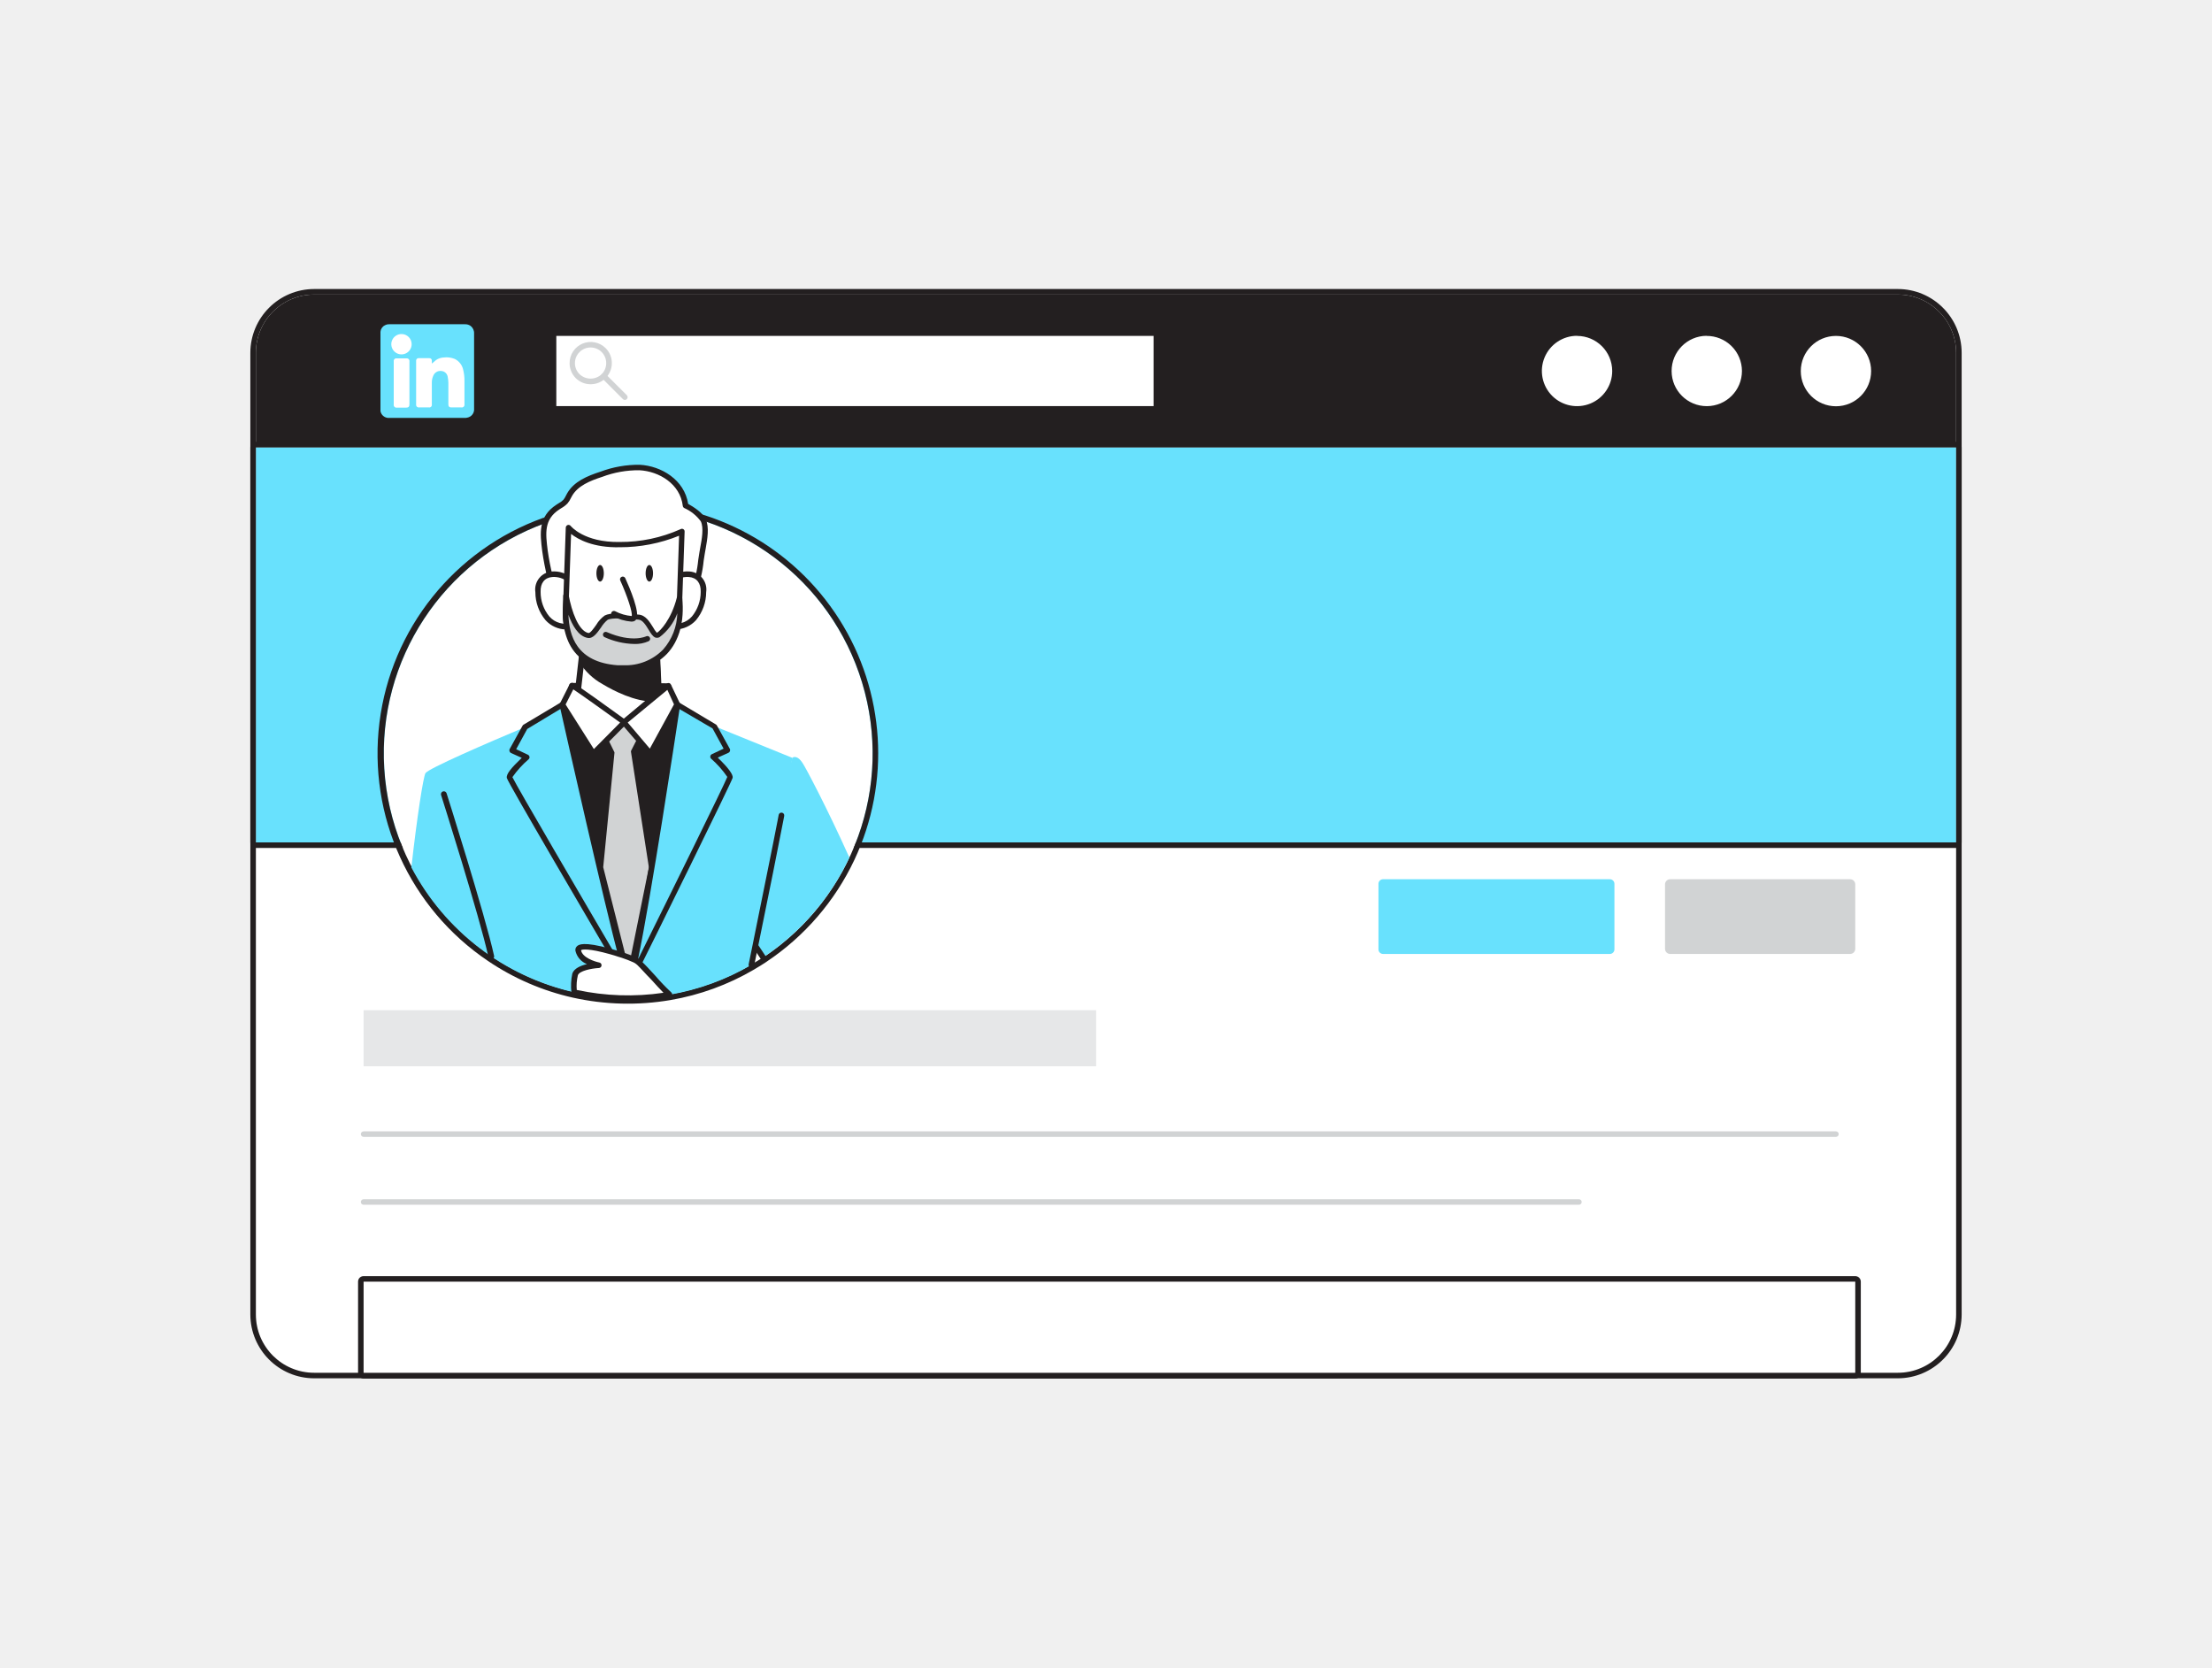
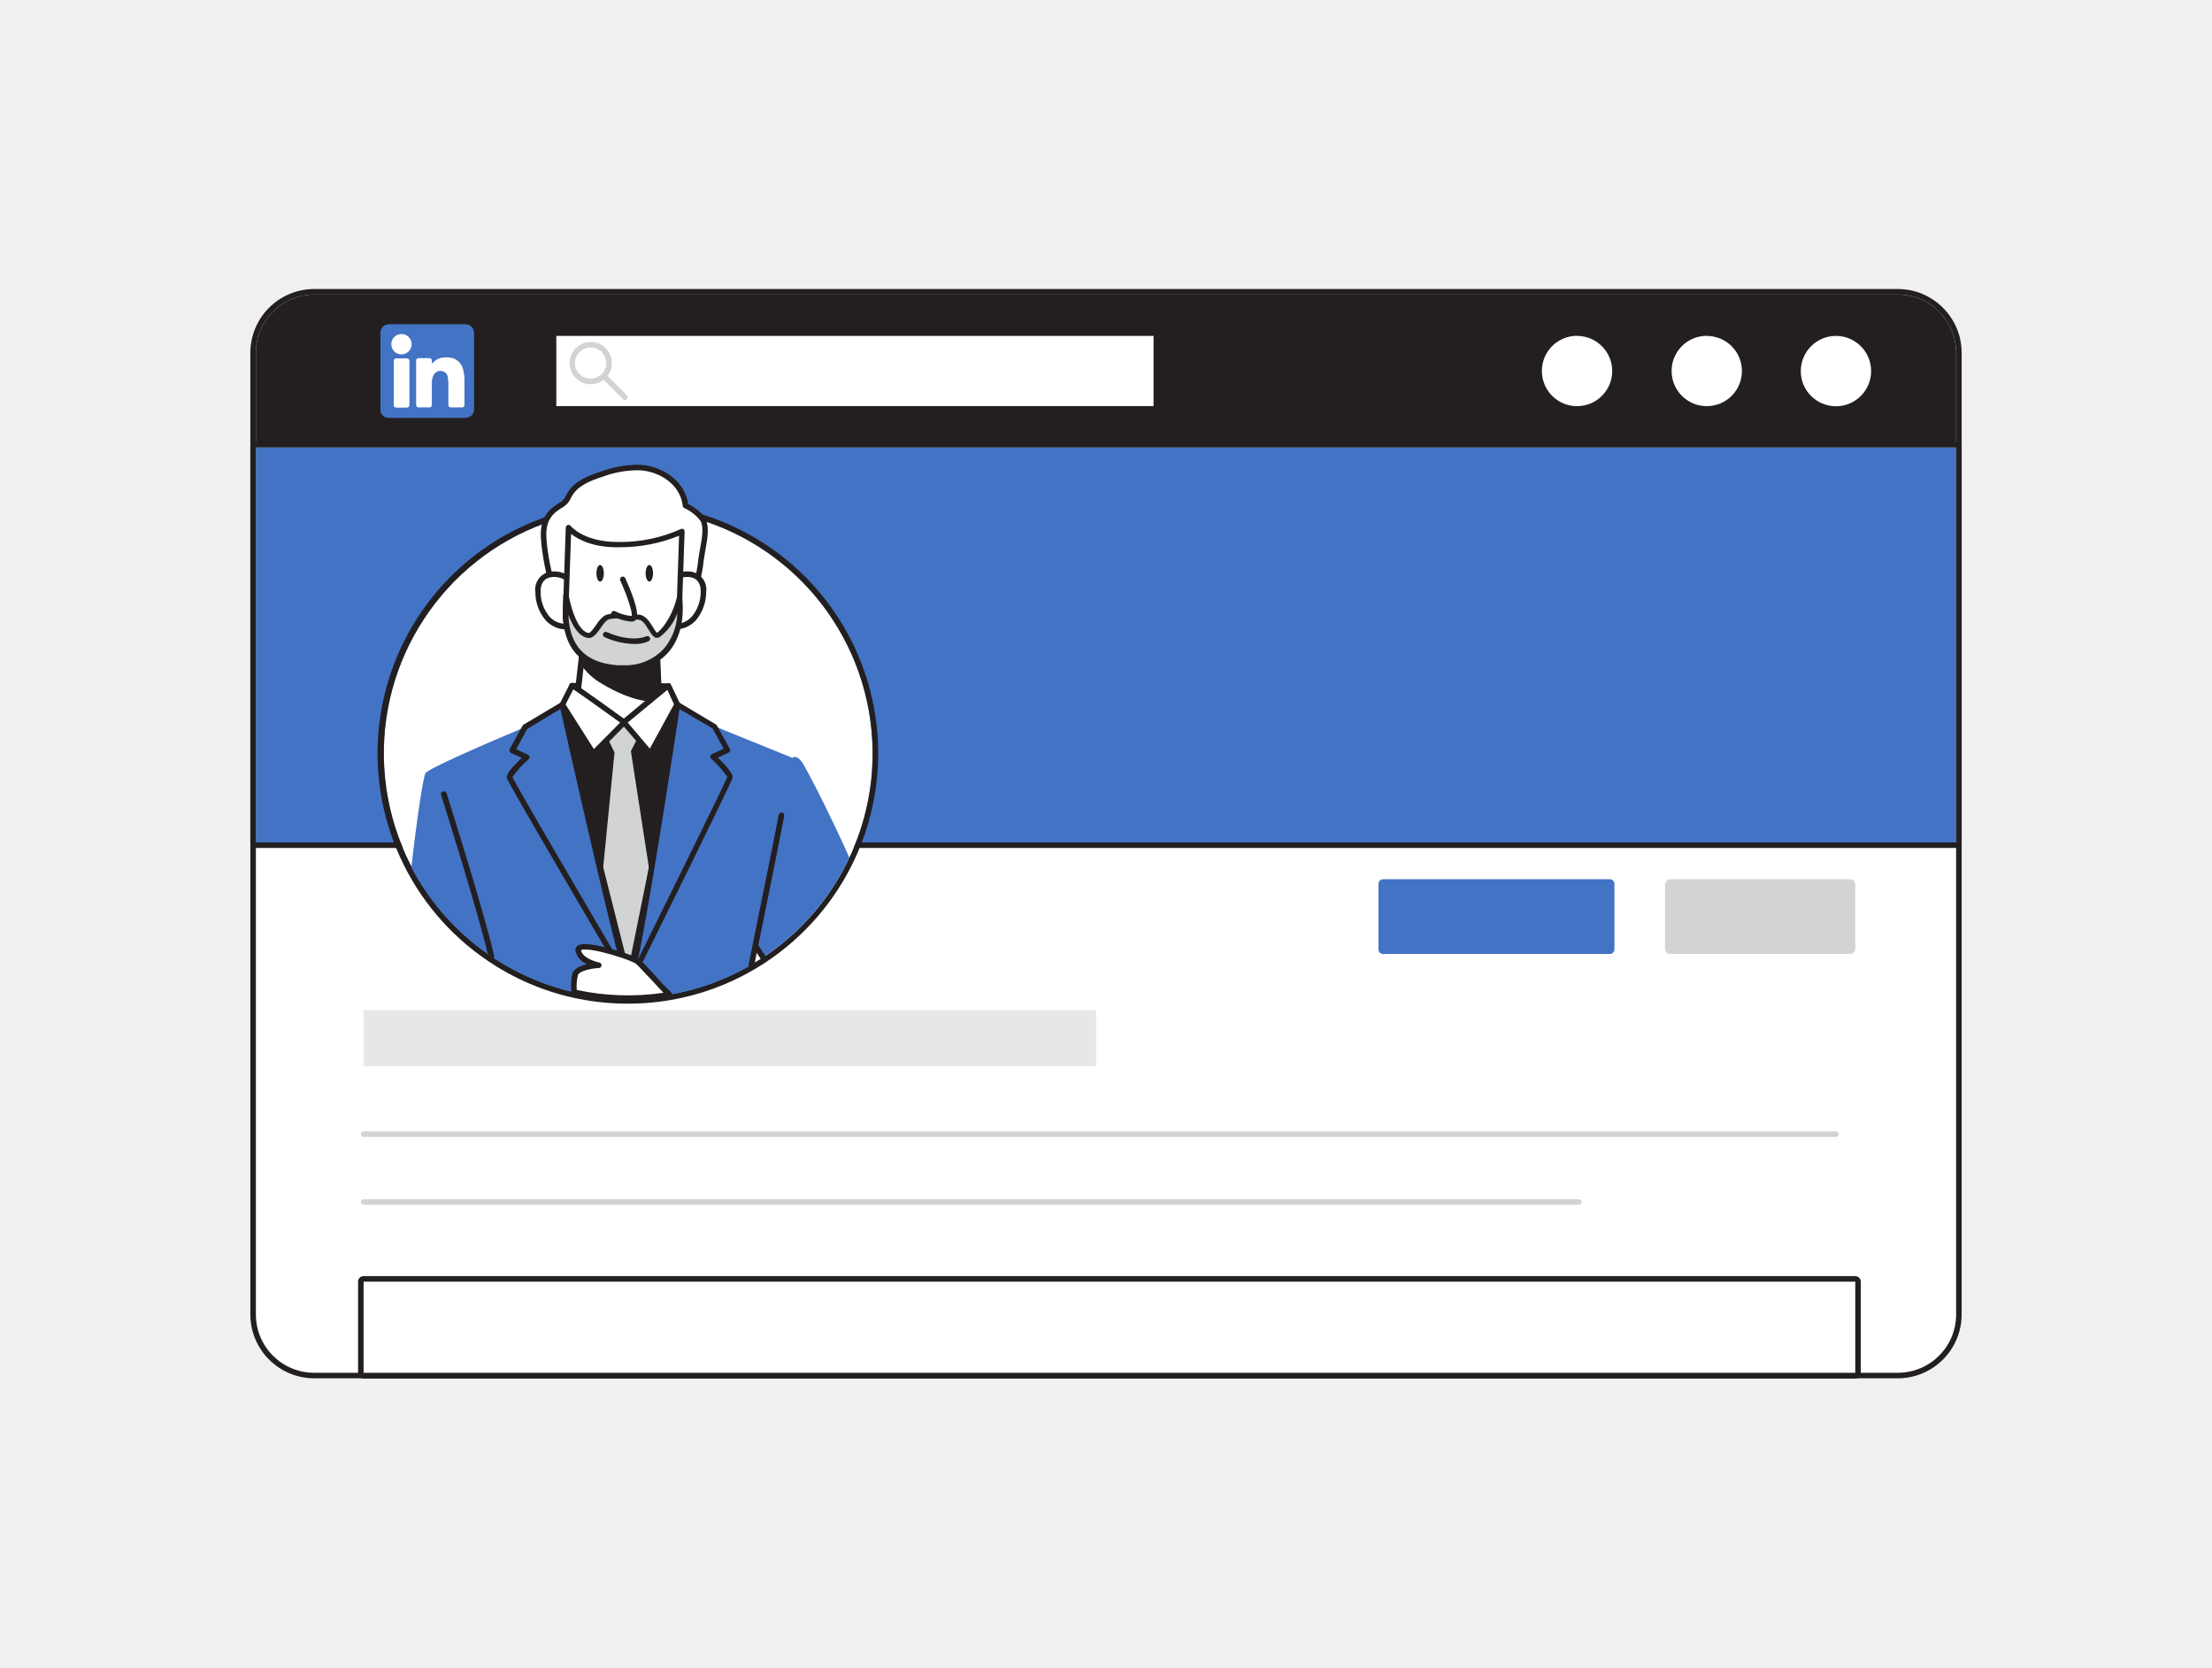
<svg xmlns="http://www.w3.org/2000/svg" viewBox="0 0 400 300" width="406" height="306" class="illustration styles_illustrationTablet__1DWOa">
  <g id="_522_linkedin_flatline" data-name="#522_linkedin_flatline">
    <path d="M353.73,63.07V236.94a10.54,10.54,0,0,1-10.54,10.54H56.81a10.54,10.54,0,0,1-10.54-10.54V63.07A10.54,10.54,0,0,1,56.81,52.52H343.19A10.54,10.54,0,0,1,353.73,63.07Z" fill="#fff" />
    <path d="M343.19,52.52a10.54,10.54,0,0,1,10.54,10.55V236.94a10.54,10.54,0,0,1-10.54,10.54H56.81a10.54,10.54,0,0,1-10.54-10.54V63.07A10.54,10.54,0,0,1,56.81,52.52H343.19m0-1H56.81A11.56,11.56,0,0,0,45.27,63.07V236.94a11.56,11.56,0,0,0,11.54,11.54H343.19a11.56,11.56,0,0,0,11.54-11.54V63.07a11.56,11.56,0,0,0-11.54-11.55Z" fill="#231f20" />
    <path d="M353.73,63.07V80.15H46.27V63.07A10.54,10.54,0,0,1,56.81,52.52H343.19A10.54,10.54,0,0,1,353.73,63.07Z" fill="#231f20" />
-     <rect x="46.27" y="80.15" width="307.46" height="71.43" fill="#68e1fd" />
+     <rect x="46.27" y="80.15" width="307.46" height="71.43" fill="#4373c5" />
    <path d="M353.73,80.15v71.43H46.27V80.15H353.73m0-1H46.27a1,1,0,0,0-1,1v71.43a1,1,0,0,0,1,1H353.73a1,1,0,0,0,1-1V80.15a1,1,0,0,0-1-1Z" fill="#231f20" />
    <path d="M157.79,135.52a44,44,0,0,1-4.19,18.81,44.44,44.44,0,0,1-15.53,18l-.07,0c-.65.44-1.32.85-2,1.25l-.13.08a43.89,43.89,0,0,1-14.8,5.4,44.6,44.6,0,0,1-17.24-.43A44.27,44.27,0,0,1,98.6,93.85h0a44.26,44.26,0,0,1,59.18,41.67Z" fill="#fff" />
    <path d="M113.54,91.27a44.24,44.24,0,0,1,24.53,81.07l-.07,0c-.65.44-1.32.85-2,1.25l-.13.08a43.89,43.89,0,0,1-14.8,5.4,44.6,44.6,0,0,1-17.24-.43A44.27,44.27,0,0,1,98.6,93.85h0a44.14,44.14,0,0,1,14.93-2.58m0-1a45,45,0,0,0-15.2,2.62l-.08,0a45.25,45.25,0,0,0-10,80.13,44.89,44.89,0,0,0,15.35,6.63,45.84,45.84,0,0,0,17.63.44,44.9,44.9,0,0,0,15.11-5.51l.19-.12c.79-.46,1.42-.86,2-1.24l.14-.1a45.41,45.41,0,0,0,15.83-18.38,45.23,45.23,0,0,0-41-64.49Z" fill="#231f20" />
    <path d="M332,204.83H65.75a.51.51,0,0,1-.5-.5.5.5,0,0,1,.5-.5H332a.5.5,0,0,1,.5.5A.51.51,0,0,1,332,204.83Z" fill="#d1d3d4" />
    <path d="M285.52,217.1H65.75a.5.5,0,0,1-.5-.5.51.51,0,0,1,.5-.5H285.52a.5.5,0,0,1,.5.5A.5.5,0,0,1,285.52,217.1Z" fill="#d1d3d4" />
-     <rect x="249.27" y="158.24" width="42.67" height="13.51" rx="0.83" fill="#68e1fd" />
+     <rect x="249.27" y="158.24" width="42.67" height="13.51" rx="0.83" fill="#4373c5" />
    <rect x="301.09" y="158.24" width="34.4" height="13.51" rx="0.93" fill="#d1d3d4" />
    <rect x="100.1" y="59.48" width="108.96" height="13.71" fill="#fff" />
    <path d="M209.07,73.69h-109a.5.5,0,0,1-.5-.5V59.48a.5.5,0,0,1,.5-.5h109a.5.5,0,0,1,.5.5V73.19A.5.5,0,0,1,209.07,73.69Zm-108.47-1h108V60h-108Z" fill="#231f20" />
    <circle cx="285.19" cy="66.33" r="6.86" fill="#fff" />
    <path d="M285.19,73.69a7.36,7.36,0,1,1,7.35-7.36A7.37,7.37,0,0,1,285.19,73.69Zm0-13.71a6.36,6.36,0,1,0,6.35,6.35A6.36,6.36,0,0,0,285.19,60Z" fill="#231f20" />
    <circle cx="308.6" cy="66.33" r="6.86" fill="#fff" />
    <path d="M308.6,73.69A7.36,7.36,0,1,1,316,66.33,7.37,7.37,0,0,1,308.6,73.69Zm0-13.71A6.36,6.36,0,1,0,315,66.33,6.36,6.36,0,0,0,308.6,60Z" fill="#231f20" />
    <circle cx="332.01" cy="66.33" r="6.86" fill="#fff" />
    <path d="M332,73.69a7.36,7.36,0,1,1,7.36-7.36A7.37,7.37,0,0,1,332,73.69ZM332,60a6.36,6.36,0,1,0,6.36,6.35A6.36,6.36,0,0,0,332,60Z" fill="#231f20" />
    <rect x="69.71" y="59.01" width="14.65" height="14.65" fill="#fff" />
-     <path d="M84.25,74.82h-14l-.14,0a1.51,1.51,0,0,1-1.31-1.21c0-.08,0-.16,0-.24v-14s0-.08,0-.12a1.44,1.44,0,0,1,.78-1.16,1.61,1.61,0,0,1,.86-.2H84.05a1.67,1.67,0,0,1,1.06.31,1.62,1.62,0,0,1,.62,1.37V72.81c0,.21,0,.41,0,.62a1.51,1.51,0,0,1-1.2,1.34ZM78.09,65v-.51a.43.43,0,0,0-.48-.47H75.77a.46.46,0,0,0-.52.52v7.86a.47.47,0,0,0,.53.53h1.79a.46.46,0,0,0,.52-.53v-4a2.92,2.92,0,0,1,.29-1.27,1.37,1.37,0,0,1,1.4-.79,1.25,1.25,0,0,1,1.17,1,6.23,6.23,0,0,1,.13,1.15c0,1.31,0,2.62,0,3.93,0,.35.17.51.52.51h1.84a.48.48,0,0,0,.55-.55c0-1.38,0-2.77,0-4.16a7.86,7.86,0,0,0-.22-2.05,2.84,2.84,0,0,0-1.52-2,3.9,3.9,0,0,0-2-.27,2.67,2.67,0,0,0-1.41.47C78.54,64.61,78.32,64.84,78.09,65ZM71.2,68.5v3.91a.49.49,0,0,0,.55.56h1.68c.44,0,.61-.17.61-.61V64.62a.49.49,0,0,0-.55-.56H71.74a.47.47,0,0,0-.54.54Zm3.24-7a1.83,1.83,0,0,0-1.82-1.84,1.84,1.84,0,1,0,1.82,1.84Z" fill="#68e1fd" />
+     <path d="M84.25,74.82h-14l-.14,0a1.51,1.51,0,0,1-1.31-1.21c0-.08,0-.16,0-.24v-14s0-.08,0-.12a1.44,1.44,0,0,1,.78-1.16,1.61,1.61,0,0,1,.86-.2H84.05a1.67,1.67,0,0,1,1.06.31,1.62,1.62,0,0,1,.62,1.37V72.81c0,.21,0,.41,0,.62a1.51,1.51,0,0,1-1.2,1.34ZM78.09,65v-.51a.43.43,0,0,0-.48-.47H75.77a.46.46,0,0,0-.52.52v7.86a.47.47,0,0,0,.53.53h1.79a.46.46,0,0,0,.52-.53v-4a2.92,2.92,0,0,1,.29-1.27,1.37,1.37,0,0,1,1.4-.79,1.25,1.25,0,0,1,1.17,1,6.23,6.23,0,0,1,.13,1.15c0,1.31,0,2.62,0,3.93,0,.35.17.51.52.51h1.84a.48.48,0,0,0,.55-.55c0-1.38,0-2.77,0-4.16a7.86,7.86,0,0,0-.22-2.05,2.84,2.84,0,0,0-1.52-2,3.9,3.9,0,0,0-2-.27,2.67,2.67,0,0,0-1.41.47C78.54,64.61,78.32,64.84,78.09,65ZM71.2,68.5v3.91a.49.49,0,0,0,.55.56h1.68c.44,0,.61-.17.61-.61V64.62a.49.49,0,0,0-.55-.56H71.74a.47.47,0,0,0-.54.54Zm3.24-7a1.83,1.83,0,0,0-1.82-1.84,1.84,1.84,0,1,0,1.82,1.84Z" fill="#4373c5" />
    <path d="M106.8,68.74a3.8,3.8,0,0,1-2.7-1.12A3.84,3.84,0,0,1,103,64.91a3.82,3.82,0,0,1,6.52-2.7,3.76,3.76,0,0,1,1.12,2.7,3.82,3.82,0,0,1-3.82,3.83Zm0-6.65a2.81,2.81,0,0,0-2,.83,2.81,2.81,0,0,0,0,4,2.9,2.9,0,0,0,4,0,2.84,2.84,0,0,0,0-4A2.83,2.83,0,0,0,106.8,62.09Z" fill="#d1d3d4" />
    <path d="M113,71.58a.51.51,0,0,1-.36-.15l-3.81-3.81a.5.5,0,0,1,0-.71.48.48,0,0,1,.7,0l3.82,3.81a.51.51,0,0,1,0,.71A.5.5,0,0,1,113,71.58Z" fill="#d1d3d4" />
    <rect x="65.75" y="181.92" width="132.47" height="10.14" fill="#e6e7e8" />
    <rect x="65.75" y="230.95" width="269.73" height="16.53" fill="#fff" />
    <path d="M335.49,231v16.53H65.75V231H335.49m0-1H65.75a1,1,0,0,0-1,1v16.53a1,1,0,0,0,1,1H335.49a1,1,0,0,0,1-1V231a1,1,0,0,0-1-1Z" fill="#231f20" />
-     <path d="M143.28,136.29l0,.08-1.95,10.28c-.06.32-.13.66-.19,1l-3.53,18.66s-.37,1.63-.84,3.83c-.23,1.07-.49,2.27-.75,3.5l-.13.08a43.89,43.89,0,0,1-14.8,5.4,44.6,44.6,0,0,1-17.24-.43,44.34,44.34,0,0,1-29.46-22.58c1-9,2.15-16.4,2.55-17.05.52-.84,11-5.38,18.06-8.35l6.27-2.62L102,128h0l.53,0h0l1.54-.09h.05l1.56-.09h0l4-.22h0c2-.1,4.13-.18,6-.22,1.32,0,2.53,0,3.52,0l.93,0h0c.16,0,.31,0,.45,0h0a4.41,4.41,0,0,1,1,.18l.19.07.38.14h0c1.18.45,3.51,1.39,6.21,2.46h0Z" fill="#68e1fd" />
+     <path d="M143.28,136.29l0,.08-1.95,10.28c-.06.32-.13.66-.19,1l-3.53,18.66s-.37,1.63-.84,3.83c-.23,1.07-.49,2.27-.75,3.5l-.13.08a43.89,43.89,0,0,1-14.8,5.4,44.6,44.6,0,0,1-17.24-.43,44.34,44.34,0,0,1-29.46-22.58c1-9,2.15-16.4,2.55-17.05.52-.84,11-5.38,18.06-8.35l6.27-2.62L102,128h0l.53,0h0l1.54-.09h.05l1.56-.09h0l4-.22h0c2-.1,4.13-.18,6-.22,1.32,0,2.53,0,3.52,0l.93,0h0c.16,0,.31,0,.45,0h0a4.41,4.41,0,0,1,1,.18l.19.07.38.14h0c1.18.45,3.51,1.39,6.21,2.46h0Z" fill="#4373c5" />
    <polygon points="103.44 123.2 120.88 123.26 120.57 129.92 108.26 129.92 102.28 127.06 103.44 123.2" fill="#231f20" />
    <path d="M120.57,130.42H108.26a.54.54,0,0,1-.22,0l-6-2.86a.51.51,0,0,1-.26-.6l1.16-3.85a.5.5,0,0,1,.48-.36h0l17.44.06a.48.48,0,0,1,.36.16.45.45,0,0,1,.14.36l-.31,6.66A.5.5,0,0,1,120.57,130.42Zm-12.2-1H120.1l.26-5.66-16.55-.06-.93,3.09Z" fill="#231f20" />
    <path d="M125.42,106.28c.93-2,1.19-4.82,1.54-7,.27-1.66,1-4.33.23-5.94-.5-1-2.18-2.11-3.18-2.64-.5-4.14-4.39-6.68-8.3-6.89A19.49,19.49,0,0,0,108.77,85c-2.21.71-4.56,1.66-5.71,3.66a7.49,7.49,0,0,1-.77,1.28,6.26,6.26,0,0,1-1.35,1c-3.08,2-2.75,4.76-2.36,7.92.42,3.35,1.57,6.67,1.9,10,3.88.24,7.79.57,11.7.51C115.29,109.26,123.76,110,125.42,106.28Z" fill="#fff" />
    <path d="M115.36,109.83h-3.17c-3.19,0-6.41-.16-9.52-.37l-2.22-.14a.5.5,0,0,1-.47-.45,41.83,41.83,0,0,0-1-5.14,48.25,48.25,0,0,1-.93-4.82c-.4-3.2-.78-6.22,2.58-8.4l.36-.23a3.59,3.59,0,0,0,.89-.65,3.77,3.77,0,0,0,.48-.79l.22-.41c1.22-2.11,3.6-3.11,6-3.88a19.51,19.51,0,0,1,7.12-1.25c3.88.21,8.07,2.71,8.74,7.07.91.51,2.62,1.57,3.17,2.75.69,1.48.3,3.61,0,5.33-.06.32-.12.62-.16.9s-.13.84-.2,1.27a22.52,22.52,0,0,1-1.39,5.89h0C124.51,109.51,119.31,109.83,115.36,109.83Zm-2.81-1h1.15c3.48,0,10,.13,11.26-2.74a21.88,21.88,0,0,0,1.31-5.62c.07-.44.13-.88.2-1.29s.1-.6.16-.93c.28-1.49.66-3.53.1-4.72a7.5,7.5,0,0,0-3-2.41.52.52,0,0,1-.26-.38c-.47-4-4.3-6.26-7.83-6.45a18.56,18.56,0,0,0-6.76,1.2c-2.2.71-4.38,1.61-5.43,3.43l-.2.37a4.23,4.23,0,0,1-.63,1,4.69,4.69,0,0,1-1.11.85l-.33.21c-2.84,1.84-2.53,4.31-2.14,7.44a44.51,44.51,0,0,0,.92,4.71,47.13,47.13,0,0,1,.93,4.85l1.8.12c3.1.2,6.3.41,9.44.36Zm12.87-2.53h0Z" fill="#231f20" />
    <path d="M104.65,106.85c-.53-4.25-7.52-5.54-7.34-.54A7.38,7.38,0,0,0,99,111.06a4.35,4.35,0,0,0,4.67,1.26" fill="#fff" />
    <path d="M102.35,113.08a5.11,5.11,0,0,1-3.7-1.68,7.89,7.89,0,0,1-1.84-5.07,3.27,3.27,0,0,1,3-3.74,5,5,0,0,1,5.29,4.2.5.5,0,0,1-1,.12,4,4,0,0,0-4.21-3.32c-1.41.11-2.19,1.1-2.13,2.7a6.9,6.9,0,0,0,1.57,4.43,3.87,3.87,0,0,0,4.12,1.14.51.51,0,0,1,.65.27.52.52,0,0,1-.27.66A4.16,4.16,0,0,1,102.35,113.08Z" fill="#231f20" />
    <path d="M119.86,106.85c.54-4.25,7.52-5.54,7.35-.54a7.38,7.38,0,0,1-1.71,4.75,4.35,4.35,0,0,1-4.67,1.26" fill="#fff" />
    <path d="M122.16,113.08a4.15,4.15,0,0,1-1.52-.29.5.5,0,1,1,.37-.93,3.87,3.87,0,0,0,4.12-1.14,7,7,0,0,0,1.58-4.43c.05-1.6-.72-2.59-2.14-2.7a4,4,0,0,0-4.21,3.32.5.5,0,1,1-1-.12,5,5,0,0,1,5.28-4.2,3.26,3.26,0,0,1,3.06,3.74,8,8,0,0,1-1.84,5.07A5.13,5.13,0,0,1,122.16,113.08Z" fill="#231f20" />
    <path d="M104.11,128a22.52,22.52,0,0,0,8.77,1.84c5.53.19,6.46-1.31,6.46-1.31l-.13-3-.31-6.89-.29-6.44L106,111.8l-.6,5.24-.19,1.7Z" fill="#fff" />
    <path d="M113.81,130.37l-1,0a23.07,23.07,0,0,1-9-1.89.53.53,0,0,1-.27-.51l1.85-16.21a.49.49,0,0,1,.52-.44l12.65.44a.5.5,0,0,1,.48.48l.73,16.3a.45.45,0,0,1-.07.28C119.66,129,118.65,130.37,113.81,130.37Zm-9.16-2.66a23.69,23.69,0,0,0,8.25,1.64c4.2.14,5.59-.71,5.93-1l-.7-15.63-11.73-.41Z" fill="#231f20" />
    <path d="M105.17,118.74a11.18,11.18,0,0,0,4,3.78c2.67,1.61,6.69,3.44,10,3l-.31-6.89a30.91,30.91,0,0,1-7.29-.2,20.94,20.94,0,0,1-6.25-1.44Z" fill="#231f20" />
    <path d="M118.27,126.13c-3.48,0-7.27-1.94-9.33-3.18a11.54,11.54,0,0,1-4.2-4,.48.48,0,0,1-.07-.31l.19-1.7a.51.51,0,0,1,.25-.38.53.53,0,0,1,.46,0,20.37,20.37,0,0,0,6.1,1.4,30.17,30.17,0,0,0,7.18.2.51.51,0,0,1,.38.12.49.49,0,0,1,.17.36l.31,6.89a.5.5,0,0,1-.44.52A8.39,8.39,0,0,1,118.27,126.13Zm-12.58-7.5a10.78,10.78,0,0,0,3.77,3.47c1.65,1,5.74,3.21,9.23,3l-.26-5.89a32,32,0,0,1-6.89-.26,23.43,23.43,0,0,1-5.76-1.21Z" fill="#231f20" />
    <path d="M123.33,95.38l-.53,15.35a9.66,9.66,0,0,1-10,9.36l-1.13,0a9.7,9.7,0,0,1-9.06-7.29,9.53,9.53,0,0,1-.3-2.74l.53-15.35s2.4,3.15,9.27,3.09A26.47,26.47,0,0,0,123.33,95.38Z" fill="#fff" />
    <path d="M113.1,120.6h-.35l-1.13,0A10.19,10.19,0,0,1,101.78,110l.53-15.35a.52.52,0,0,1,.35-.46.51.51,0,0,1,.55.18s2.38,3,8.86,2.89a26.51,26.51,0,0,0,11-2.32.48.48,0,0,1,.5,0,.48.48,0,0,1,.23.44l-.53,15.35a10.2,10.2,0,0,1-10.2,9.85Zm-9.83-24.8L102.78,110a9.39,9.39,0,0,0,.28,2.6,9.25,9.25,0,0,0,8.6,6.91l1.13,0a9.23,9.23,0,0,0,9.26-7,8.85,8.85,0,0,0,.25-1.84l.5-14.54a28.33,28.33,0,0,1-10.72,2.08C107.27,98.32,104.52,96.79,103.27,95.8Z" fill="#231f20" />
    <path d="M122.92,107.38c.94,9.66-5.47,12.87-10.15,12.71l-1.13,0c-10.66-.79-9.36-10-9.25-13.11.47,2.59,1.72,6.74,4,7.21,1.14.25,2.21-2.63,3.29-3.21s4.18-.22,5.85-.1,2.36,2.92,3.22,3.28C119.28,114.35,121.8,111.8,122.92,107.38Z" fill="#d1d3d4" />
    <path d="M113.12,120.6h-.37l-1.13,0c-10.42-.78-10-9.28-9.77-12.91,0-.26,0-.51,0-.72a.5.5,0,0,1,.46-.48.51.51,0,0,1,.53.41c.53,2.91,1.78,6.44,3.56,6.82.34.07,1-.9,1.42-1.48a5.46,5.46,0,0,1,1.54-1.69c1-.52,3-.41,5.28-.23l.83.07c1.28.08,2,1.31,2.62,2.29a5.23,5.23,0,0,0,.69,1c.56-.26,2.63-2.44,3.61-6.35a.51.51,0,0,1,.52-.37.48.48,0,0,1,.46.44c.42,4.24-.54,7.73-2.77,10.1A10.38,10.38,0,0,1,113.12,120.6Zm-10.33-10.18c.13,3.78,1.45,8.58,8.89,9.13l1.11,0a9.47,9.47,0,0,0,7.12-2.84,10.27,10.27,0,0,0,2.57-6.55,9.61,9.61,0,0,1-3.2,4.3.94.94,0,0,1-.77.08c-.49-.2-.83-.77-1.23-1.43-.51-.83-1.08-1.77-1.83-1.81l-.85-.07c-1.47-.12-3.93-.32-4.73.11a5.46,5.46,0,0,0-1.19,1.39c-.72,1-1.46,2.08-2.44,1.87C104.58,114.29,103.48,112.32,102.79,110.42Z" fill="#231f20" />
    <path d="M112.65,104s3.18,7,1.77,7.15a7.88,7.88,0,0,1-3.41-.92" fill="#fff" />
    <path d="M114.18,111.66a8.67,8.67,0,0,1-3.4-1,.49.49,0,0,1-.21-.67.5.5,0,0,1,.67-.21,7.86,7.86,0,0,0,3,.87c.16-.67-.77-3.54-2.09-6.46a.5.5,0,0,1,.91-.41c.84,1.84,2.71,6.26,2,7.45a.82.82,0,0,1-.65.41Z" fill="#231f20" />
    <path d="M114.64,115.7a13.58,13.58,0,0,1-5.31-1.23.5.5,0,0,1-.26-.66.5.5,0,0,1,.65-.26c4.62,2,7.09.78,7.12.77a.5.5,0,0,1,.67.21.49.49,0,0,1-.21.67A5.87,5.87,0,0,1,114.64,115.7Z" fill="#231f20" />
    <ellipse cx="108.52" cy="102.92" rx="0.67" ry="1.5" fill="#231f20" />
    <ellipse cx="117.42" cy="102.92" rx="0.67" ry="1.5" fill="#231f20" />
    <polygon points="101.68 126.67 113.53 178.45 116.23 165.58 122.49 126.67 112.88 129.85 101.68 126.67" fill="#231f20" />
    <path d="M113.53,179a.49.49,0,0,1-.48-.39l-11.86-51.78a.54.54,0,0,1,.14-.48.5.5,0,0,1,.48-.11l11.06,3.14,9.47-3.14a.5.5,0,0,1,.48.1.52.52,0,0,1,.17.46l-6.27,38.91L114,178.55a.49.49,0,0,1-.48.4Zm-11.18-51.57,11.16,48.73,2.23-10.63,6.13-38.08L113,130.33a.51.51,0,0,1-.3,0Z" fill="#231f20" />
    <polygon points="108.72 131.47 110.7 135.5 108.57 156.12 113.72 176.52 117.85 156.13 114.61 135.26 116.23 132.1 112.88 129.85 108.72 131.47" fill="#d1d3d4" />
    <path d="M113.72,177a.49.49,0,0,1-.48-.38l-5.15-20.4a.47.47,0,0,1,0-.17l2.1-20.48-1.91-3.9a.53.53,0,0,1,0-.41.5.5,0,0,1,.29-.28l4.16-1.62a.51.51,0,0,1,.46.06l3.35,2.24a.5.5,0,0,1,.16.65l-1.54,3,3.22,20.7a1.09,1.09,0,0,1,0,.18l-4.13,20.39a.51.51,0,0,1-.48.4Zm-4.64-20.94,4.59,18.18,3.67-18.14-3.22-20.78a.48.48,0,0,1,0-.31l1.41-2.76-2.76-1.86-3.41,1.32,1.74,3.55a.5.5,0,0,1,0,.27Z" fill="#231f20" />
    <path d="M120.88,123.26c-.24,0-8.08,6.59-8.08,6.59l4.85,5.65,4.84-8.83Z" fill="#fff" />
    <path d="M117.65,136a.46.46,0,0,1-.38-.18l-4.85-5.64a.51.51,0,0,1-.11-.37.49.49,0,0,1,.17-.34c8-6.71,8.17-6.71,8.4-6.71a.49.49,0,0,1,.45.29l1.62,3.4a.53.53,0,0,1,0,.46l-4.84,8.83a.53.53,0,0,1-.39.26Zm-4.14-6.09,4,4.71,4.37-8L120.68,124C119.46,125,116,127.85,113.51,129.91Z" fill="#231f20" />
    <path d="M103.44,123.2c.26,0,9.44,6.65,9.44,6.65l-5.6,5.65-5.6-8.83Z" fill="#fff" />
    <path d="M107.28,136h-.06a.49.49,0,0,1-.36-.23l-5.6-8.84a.48.48,0,0,1,0-.49L103,123a.51.51,0,0,1,.45-.28c.21,0,.42,0,9.73,6.75a.5.5,0,0,1,.21.36.47.47,0,0,1-.15.39l-5.6,5.65A.47.47,0,0,1,107.28,136Zm-5-9.36,5.11,8.06,4.75-4.79c-2.94-2.12-7.14-5.13-8.47-6Z" fill="#231f20" />
-     <path d="M101.68,126.67s10.22,45.81,12.09,50.43c0,0-21.5-36.54-21.62-37.25s3.08-3.71,3.08-3.71L92.62,135,95,130.71Z" fill="#68e1fd" />
+     <path d="M101.68,126.67s10.22,45.81,12.09,50.43c0,0-21.5-36.54-21.62-37.25s3.08-3.71,3.08-3.71L92.62,135,95,130.71Z" fill="#4373c5" />
    <path d="M113.77,177.6a.51.51,0,0,1-.43-.24c-6.48-11-21.56-36.7-21.69-37.43s.81-1.82,2.7-3.64l-1.93-.87a.46.46,0,0,1-.27-.29.47.47,0,0,1,0-.4l2.35-4.26a.45.45,0,0,1,.18-.18l6.7-4a.45.45,0,0,1,.45,0,.5.5,0,0,1,.3.35c.1.46,10.23,45.82,12.06,50.36a.49.49,0,0,1-.24.63A.44.44,0,0,1,113.77,177.6ZM92.66,139.78c.8,1.7,12.81,22.21,19.45,33.52-3-11.28-9.64-40.8-10.77-45.85l-6,3.62-2,3.66,2.12,1a.52.52,0,0,1,.29.38.49.49,0,0,1-.16.44A17.33,17.33,0,0,0,92.66,139.78Z" fill="#231f20" />
-     <path d="M122.49,126.67s-6.85,45.81-8.72,50.43c0,0,18.13-36.54,18.25-37.25s-3.08-3.71-3.08-3.71l2.61-1.17-2.36-4.26Z" fill="#68e1fd" />
+     <path d="M122.49,126.67s-6.85,45.81-8.72,50.43c0,0,18.13-36.54,18.25-37.25s-3.08-3.71-3.08-3.71l2.61-1.17-2.36-4.26Z" fill="#4373c5" />
    <path d="M113.77,177.6a.52.52,0,0,1-.21,0,.5.5,0,0,1-.26-.64c1.83-4.52,8.63-49.87,8.7-50.33a.52.52,0,0,1,.28-.38.49.49,0,0,1,.47,0l6.7,4a.45.45,0,0,1,.18.18l2.36,4.26a.5.5,0,0,1,0,.4.46.46,0,0,1-.27.29l-1.93.87c1.89,1.82,2.8,3.05,2.7,3.64s-14,28.81-18.3,37.4A.51.51,0,0,1,113.77,177.6Zm9.11-50.12c-.78,5.15-5.09,33.63-7.51,45.26,5.68-11.45,15.52-31.39,16.15-33a17.4,17.4,0,0,0-2.92-3.29.46.46,0,0,1-.15-.44.48.48,0,0,1,.28-.38l2.12-1-2-3.66Z" fill="#231f20" />
-     <path d="M153.6,154.33a44.44,44.44,0,0,1-15.53,18c-.47-.76-.92-1.51-1.32-2.2l-.11-.19a11,11,0,0,1-1.31-2.81c-.11-1.49,7.46-29.06,7.93-30.77l0-.08s.83-.71,1.9,1C145.59,137.87,149.51,145.23,153.6,154.33Z" fill="#68e1fd" />
+     <path d="M153.6,154.33a44.44,44.44,0,0,1-15.53,18c-.47-.76-.92-1.51-1.32-2.2l-.11-.19a11,11,0,0,1-1.31-2.81c-.11-1.49,7.46-29.06,7.93-30.77l0-.08s.83-.71,1.9,1C145.59,137.87,149.51,145.23,153.6,154.33Z" fill="#4373c5" />
    <path d="M121.07,179.12a44.6,44.6,0,0,1-17.24-.43,10.1,10.1,0,0,1,.14-3.23c.47-1.46,4.26-1.66,4.26-1.66s-3.39-.67-3.68-2.67c-.17-1.16,2.92-.63,5.82.19h0c.56.15,1.11.32,1.63.49l.25.08.32.1c.77.27,1.44.52,1.91.73l.22.1a.34.34,0,0,1,.12.06,1.33,1.33,0,0,1,.24.12,3.65,3.65,0,0,1,.53.41C117,174.65,119.52,177.79,121.07,179.12Z" fill="#fff" />
    <path d="M113.54,180.26a44.78,44.78,0,0,1-9.82-1.08.51.51,0,0,1-.39-.45,10.69,10.69,0,0,1,.16-3.42c.31-.95,1.51-1.45,2.65-1.72a3.42,3.42,0,0,1-2.08-2.39.91.91,0,0,1,.3-.87c.27-.23,1.06-.92,6.11.5h0c.57.15,1.13.32,1.66.49l.27.09.18.06.1,0c.9.31,1.54.56,2,.75l.22.1a.6.6,0,0,1,.16.08,1.46,1.46,0,0,1,.28.14,4.22,4.22,0,0,1,.58.46c.69.61,1.61,1.63,2.59,2.7a35.91,35.91,0,0,0,2.88,3,.52.52,0,0,1,.15.51.48.48,0,0,1-.4.36A45,45,0,0,1,113.54,180.26Zm-9.24-2a44.16,44.16,0,0,0,15.68.51c-.68-.68-1.45-1.54-2.21-2.38-1-1-1.85-2-2.5-2.62a3.49,3.49,0,0,0-.46-.36l-.17-.09a.3.3,0,0,1-.11-.06l-.22-.09c-.43-.2-1-.43-1.89-.73l-.57-.17c-.5-.17-1-.33-1.57-.48h0c-3.78-1.07-5-.88-5.21-.72.22,1.33,2.46,2.06,3.31,2.23a.5.5,0,0,1,.4.53.5.5,0,0,1-.47.46c-1.43.08-3.56.53-3.81,1.31A8.34,8.34,0,0,0,104.3,178.28Z" fill="#231f20" />
    <path d="M138,172.89a.52.52,0,0,1-.42-.22l-1.28-1.93a.5.5,0,0,1,.84-.56l1.28,1.93a.51.51,0,0,1-.14.7A.57.57,0,0,1,138,172.89Z" fill="#231f20" />
    <path d="M135.87,174.22h-.1a.5.5,0,0,1-.39-.59c.23-1.1.49-2.36.76-3.73a.06.06,0,0,0,0,0c2-9.95,3.55-17.45,4.48-22.29l.12-.63.07-.37a.5.5,0,0,1,1,.18l-.07.38-.12.62c-.93,4.84-2.44,12.34-4.47,22.28v0c-.28,1.38-.54,2.65-.77,3.76A.5.5,0,0,1,135.87,174.22Z" fill="#231f20" />
    <path d="M88.82,172.71a.5.5,0,0,1-.49-.39c-1.63-7.45-8.5-29.09-8.57-29.31a.5.5,0,1,1,1-.3c.07.22,6.94,21.9,8.59,29.39a.5.5,0,0,1-.38.6Z" fill="#231f20" />
  </g>
</svg>
